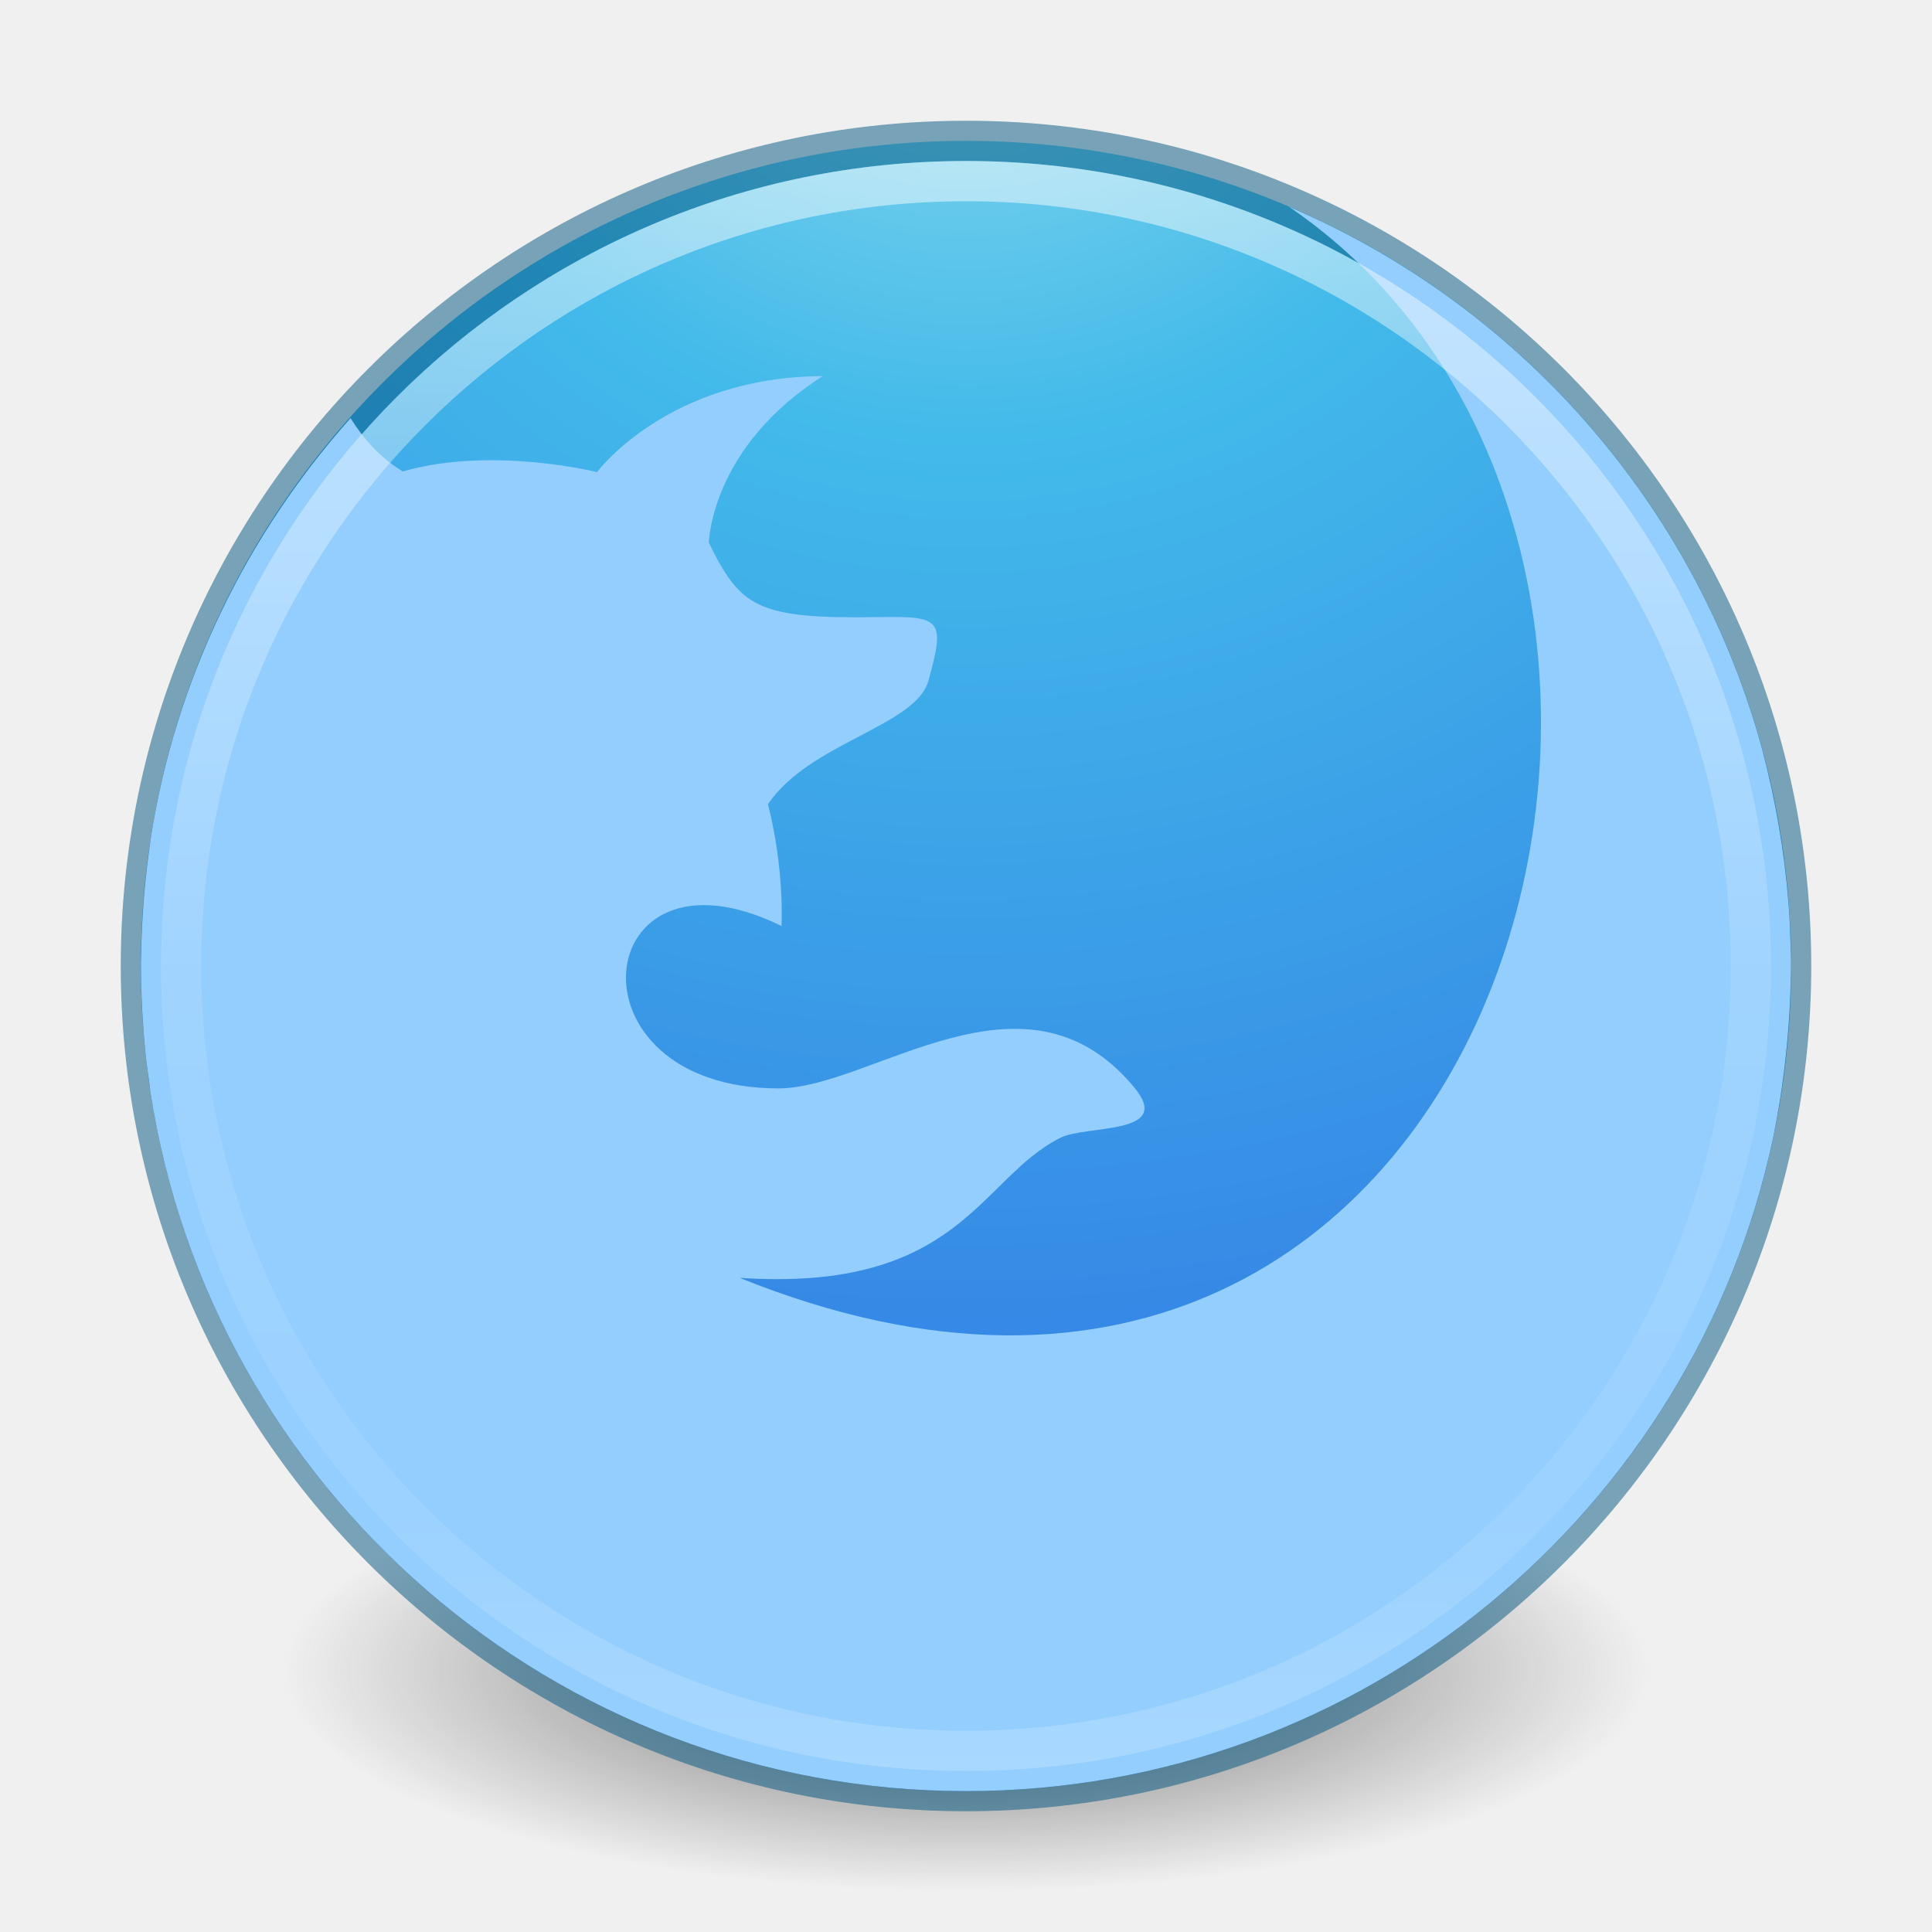
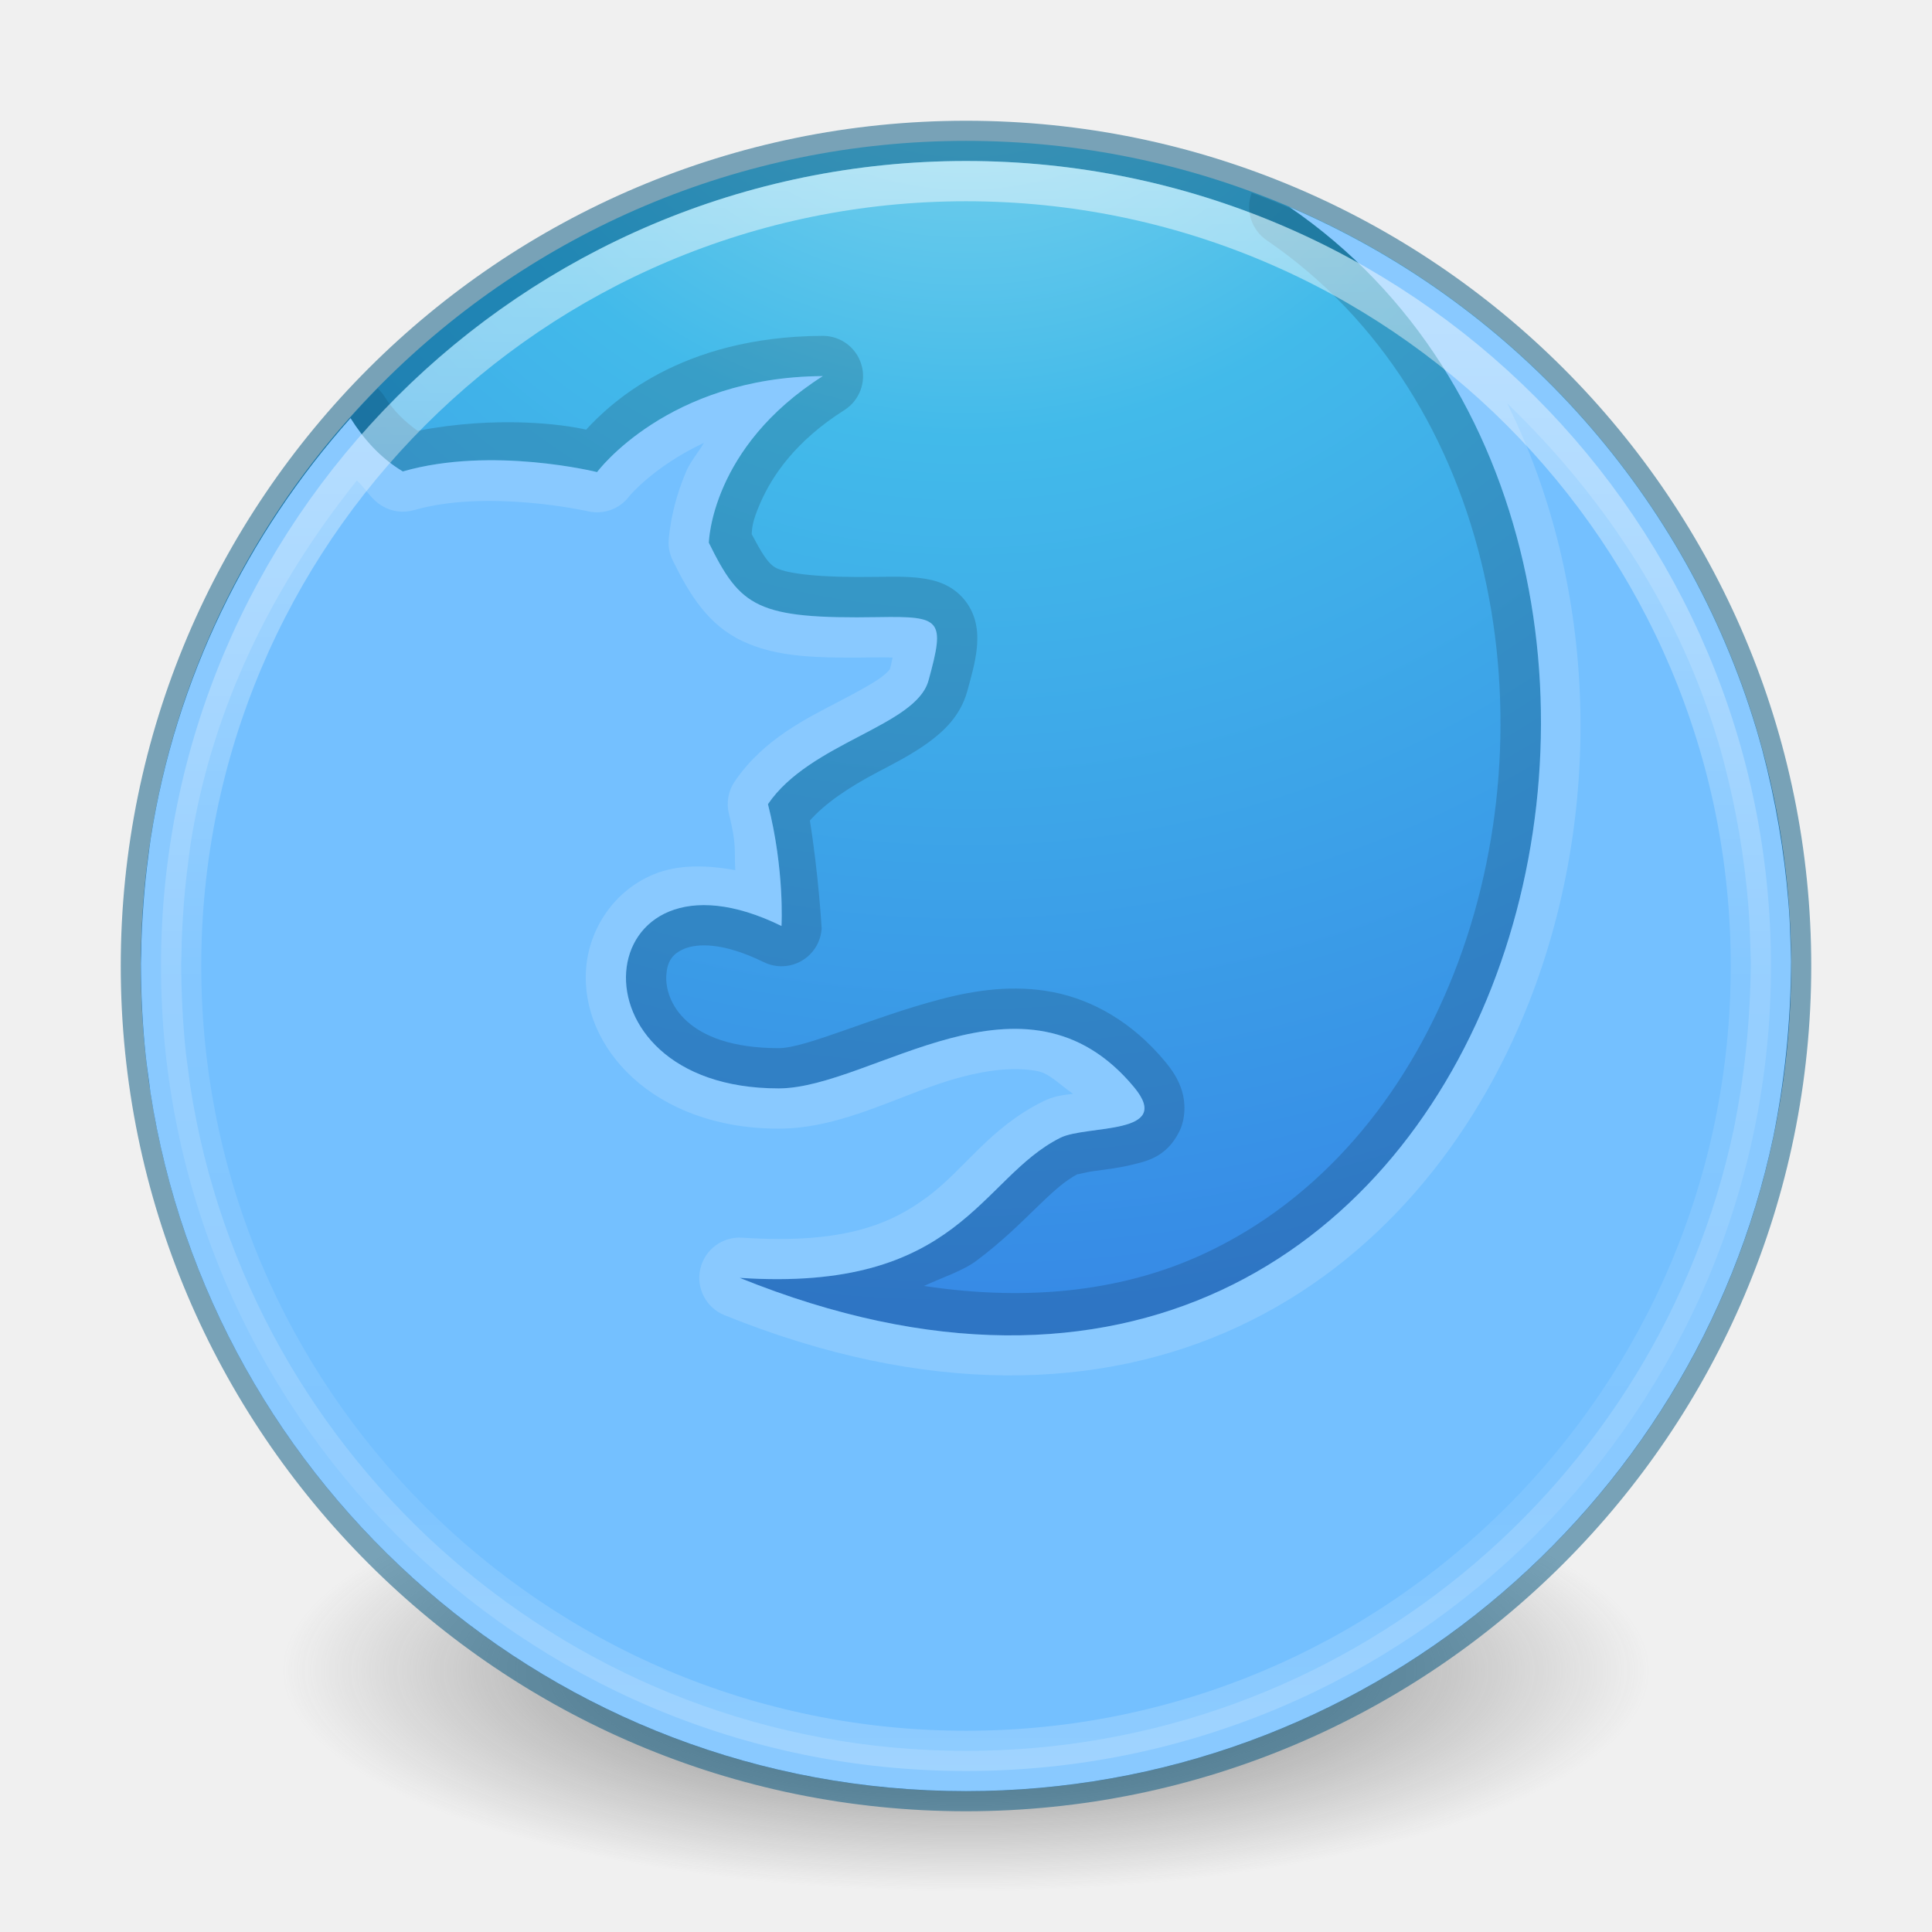
<svg xmlns="http://www.w3.org/2000/svg" xmlns:xlink="http://www.w3.org/1999/xlink" version="1.1" width="48" height="48" id="svg4031">
  <defs id="defs4033">
    <linearGradient id="linearGradient4168">
      <stop id="stop4170" style="stop-color:#f8b17e;stop-opacity:1" offset="0" />
      <stop id="stop4172" style="stop-color:#e35d4f;stop-opacity:1" offset="0.232" />
      <stop id="stop4174" style="stop-color:#c6262e;stop-opacity:1" offset="0.591" />
      <stop id="stop4176" style="stop-color:#690b54;stop-opacity:1" offset="1" />
    </linearGradient>
    <linearGradient id="linearGradient3957">
      <stop id="stop3959" style="stop-color:#ffffff;stop-opacity:1" offset="0" />
      <stop id="stop3961" style="stop-color:#c1c1c1;stop-opacity:1" offset="1" />
    </linearGradient>
    <linearGradient id="linearGradient4011">
      <stop id="stop4013" style="stop-color:#ffffff;stop-opacity:1" offset="0" />
      <stop id="stop4015" style="stop-color:#ffffff;stop-opacity:0.235" offset="0.508" />
      <stop id="stop4017" style="stop-color:#ffffff;stop-opacity:0.157" offset="0.835" />
      <stop id="stop4019" style="stop-color:#ffffff;stop-opacity:0.392" offset="1" />
    </linearGradient>
    <linearGradient id="linearGradient2867-449-88-871-390-598-476-591-434-148-57-177-3-8">
      <stop id="stop3750-8-9" style="stop-color:#90dbec;stop-opacity:1" offset="0" />
      <stop id="stop3752-3-2" style="stop-color:#42baea;stop-opacity:1" offset="0.262" />
      <stop id="stop3754-7-2" style="stop-color:#3689e6;stop-opacity:1" offset="0.705" />
      <stop id="stop3756-9-3" style="stop-color:#2b63a0;stop-opacity:1" offset="1" />
    </linearGradient>
    <linearGradient id="linearGradient3820-7-2-1">
      <stop id="stop3822-2-6-3" style="stop-color:#3d3d3d;stop-opacity:1" offset="0" />
      <stop id="stop3864-8-7-7" style="stop-color:#686868;stop-opacity:0.498" offset="0.5" />
      <stop id="stop3824-1-2-5" style="stop-color:#686868;stop-opacity:0" offset="1" />
    </linearGradient>
    <linearGradient x1="71.204" y1="6.238" x2="71.204" y2="44.341" id="linearGradient3012" xlink:href="#linearGradient4011" gradientUnits="userSpaceOnUse" gradientTransform="matrix(1.054054,0,0,1.054054,-51.611,-2.727901)" />
    <radialGradient cx="3.972" cy="8.45" r="20" fx="3.972" fy="8.45" id="radialGradient3015" xlink:href="#linearGradient2867-449-88-871-390-598-476-591-434-148-57-177-3-8" gradientUnits="userSpaceOnUse" gradientTransform="matrix(0,2.498835,-2.643469,-6.8014435e-8,46.33681,-12.18047)" />
    <radialGradient cx="99.157" cy="186.171" r="62.769" fx="99.157" fy="186.171" id="radialGradient3018" xlink:href="#linearGradient3820-7-2-1" gradientUnits="userSpaceOnUse" gradientTransform="matrix(0.2708338,0,0,0.08762273,-2.855072,25.18723)" />
    <linearGradient x1="27.925" y1="15.149" x2="33.448" y2="22.986" id="linearGradient3951" xlink:href="#linearGradient4168" gradientUnits="userSpaceOnUse" gradientTransform="translate(-37.01695,19.9322)" />
    <linearGradient x1="24" y1="22" x2="24" y2="26" id="linearGradient3963" xlink:href="#linearGradient3957" gradientUnits="userSpaceOnUse" />
    <linearGradient x1="21.014" y1="25.434" x2="22.806" y2="27.344" id="linearGradient3963-7" xlink:href="#linearGradient3957-2" gradientUnits="userSpaceOnUse" gradientTransform="translate(-19.11864,3.661017)" />
    <linearGradient id="linearGradient3957-2">
      <stop id="stop3959-62" style="stop-color:#ffffff;stop-opacity:1" offset="0" />
      <stop id="stop3961-5" style="stop-color:#c1c1c1;stop-opacity:1" offset="1" />
    </linearGradient>
    <linearGradient id="linearGradient3851">
      <stop offset="0" style="stop-color:#000000;stop-opacity:0.432" id="stop3853" />
      <stop offset="1" style="stop-color:#000000;stop-opacity:0.627" id="stop3855" />
    </linearGradient>
    <linearGradient gradientTransform="matrix(1,0,0,-1,0,48.51911)" gradientUnits="userSpaceOnUse" xlink:href="#linearGradient3851" id="linearGradient4326" y2="36.95" x2="23.064" y1="12.978" x1="23.064" />
    <linearGradient gradientUnits="userSpaceOnUse" xlink:href="#linearGradient3851" id="linearGradient4320" y2="36.95" x2="23.064" y1="12.978" x1="23.064" gradientTransform="translate(0,-1.493042)" />
    <linearGradient gradientUnits="userSpaceOnUse" xlink:href="#linearGradient3707-319-631-407-324-616" id="linearGradient4273" y2="4.997" x2="19.927" y1="44.949" x1="19.927" gradientTransform="matrix(0.8333332,0,0,0.8333332,4,3.166668)" />
    <linearGradient id="linearGradient3707-319-631-407-324-616">
      <stop offset="0" style="stop-color:#505050;stop-opacity:1" id="stop3246" />
      <stop offset="1" style="stop-color:#8e8e8e;stop-opacity:1" id="stop3248" />
    </linearGradient>
    <linearGradient gradientTransform="translate(-57.36252,-8.023633)" gradientUnits="userSpaceOnUse" xlink:href="#linearGradient3924-803" id="linearGradient3473" y2="43" x2="24" y1="5" x1="24" />
    <linearGradient id="linearGradient3924-803">
      <stop offset="0" style="stop-color:#ffffff;stop-opacity:1" id="stop3252" />
      <stop offset="0.063" style="stop-color:#ffffff;stop-opacity:0.235" id="stop3254" />
      <stop offset="0.951" style="stop-color:#ffffff;stop-opacity:0.157" id="stop3256" />
      <stop offset="1" style="stop-color:#ffffff;stop-opacity:0.392" id="stop3258" />
    </linearGradient>
    <radialGradient gradientTransform="matrix(1.8930301e-8,2.277067,-2.408866,-4.1952268e-8,-13.00807,-19.52422)" gradientUnits="userSpaceOnUse" xlink:href="#linearGradient2867-449-88-871-390-598-476-591-434-148-57-177-641" id="radialGradient3476" fy="8.45" fx="7.496" r="20" cy="8.45" cx="7.496" />
    <linearGradient id="linearGradient2867-449-88-871-390-598-476-591-434-148-57-177-641">
      <stop offset="0" style="stop-color:#c7c7c7;stop-opacity:1" id="stop3236" />
      <stop offset="0.262" style="stop-color:#a6a6a6;stop-opacity:1" id="stop3238" />
      <stop offset="0.705" style="stop-color:#7b7b7b;stop-opacity:1" id="stop3240" />
      <stop offset="1" style="stop-color:#595959;stop-opacity:1" id="stop3242" />
    </linearGradient>
    <radialGradient gradientTransform="matrix(2.003784,0,0,1.4,27.98813,-17.4)" gradientUnits="userSpaceOnUse" xlink:href="#linearGradient3688-166-749-2-324" id="radialGradient3013-896" fy="43.5" fx="4.993" r="2.5" cy="43.5" cx="4.993" />
    <linearGradient id="linearGradient3688-166-749-2-324">
      <stop offset="0" style="stop-color:#181818;stop-opacity:1" id="stop3216" />
      <stop offset="1" style="stop-color:#181818;stop-opacity:0" id="stop3218" />
    </linearGradient>
    <radialGradient gradientTransform="matrix(2.003784,0,0,1.4,-20.01187,-104.4)" gradientUnits="userSpaceOnUse" xlink:href="#linearGradient3688-166-749-2-324" id="radialGradient3015-826" fy="43.5" fx="4.993" r="2.5" cy="43.5" cx="4.993" />
    <linearGradient id="linearGradient3702-501-757-6-946">
      <stop offset="0" style="stop-color:#181818;stop-opacity:0" id="stop3228" />
      <stop offset="0.5" style="stop-color:#181818;stop-opacity:1" id="stop3230" />
      <stop offset="1" style="stop-color:#181818;stop-opacity:0" id="stop3232" />
    </linearGradient>
    <linearGradient gradientUnits="userSpaceOnUse" xlink:href="#linearGradient3702-501-757-6-946" id="linearGradient4395" y2="39.999" x2="25.058" y1="47.028" x1="25.058" />
    <linearGradient gradientTransform="translate(-16.07682,-9.023643)" gradientUnits="userSpaceOnUse" xlink:href="#linearGradient3851" id="linearGradient3857" y2="44.858" x2="0.857" y1="5.714" x1="0.857" />
    <radialGradient cx="23.896" cy="3.99" r="20.397" id="radialGradient3093-0-3-6-6" gradientUnits="userSpaceOnUse" gradientTransform="matrix(0,1.231648,-1.625754,0,18.48697,-28.72198)">
      <stop id="stop3244-9-33-7-0-9" style="stop-color:#ffffff;stop-opacity:1" offset="0" />
      <stop id="stop3246-3-5-0-8-5" style="stop-color:#dddddd;stop-opacity:1" offset="0.262" />
      <stop id="stop3248-1-7-8-8-1" style="stop-color:#abacae;stop-opacity:1" offset="0.661" />
      <stop id="stop3250-9-3-0-5-1" style="stop-color:#89898b;stop-opacity:1" offset="1" />
    </radialGradient>
    <linearGradient id="linearGradient3846">
      <stop id="stop3848" style="stop-color:#fff3cb;stop-opacity:1" offset="0" />
      <stop id="stop3850" style="stop-color:#fdde76;stop-opacity:1" offset="0.262" />
      <stop id="stop3852" style="stop-color:#f9c440;stop-opacity:1" offset="0.661" />
      <stop id="stop3854" style="stop-color:#e48b20;stop-opacity:1" offset="1" />
    </linearGradient>
    <linearGradient id="linearGradient4806-2">
      <stop id="stop4808-4" style="stop-color:#ffffff;stop-opacity:1" offset="0" />
      <stop id="stop4810-0" style="stop-color:#ffffff;stop-opacity:0.235" offset="0.424" />
      <stop id="stop4812-8" style="stop-color:#ffffff;stop-opacity:0.157" offset="0.821" />
      <stop id="stop4814-0" style="stop-color:#ffffff;stop-opacity:0.392" offset="1" />
    </linearGradient>
    <radialGradient cx="4.993" cy="43.5" r="2.5" fx="4.993" fy="43.5" id="radialGradient3176" xlink:href="#linearGradient3851" gradientUnits="userSpaceOnUse" gradientTransform="matrix(3.699292,0,0,2.577227,28.15827,-51.88068)" />
    <radialGradient cx="4.993" cy="43.5" r="2.5" fx="4.993" fy="43.5" id="radialGradient3178" xlink:href="#linearGradient3851" gradientUnits="userSpaceOnUse" gradientTransform="matrix(3.699292,0,0,2.577227,-13.43288,-172.338)" />
    <linearGradient gradientTransform="matrix(1.846153,0,0,1.840877,-23.5121,-19.84943)" x1="25.058" y1="47.028" x2="25.058" y2="39.999" id="linearGradient3180" xlink:href="#linearGradient3702-4-7" gradientUnits="userSpaceOnUse" />
    <linearGradient id="linearGradient3702-4-7">
      <stop id="stop3704-7-8" style="stop-color:#000000;stop-opacity:0" offset="0" />
      <stop id="stop3710-0-0" style="stop-color:#000000;stop-opacity:1" offset="0.5" />
      <stop id="stop3706-7-2" style="stop-color:#000000;stop-opacity:0" offset="1" />
    </linearGradient>
    <radialGradient cx="676" cy="-233.5" r="29.5" fx="680.406" fy="-249.594" id="radialGradient3037" xlink:href="#linearGradient4747-3" gradientUnits="userSpaceOnUse" gradientTransform="matrix(1.21354,2.71748e-8,-2.3222332e-8,0.9399242,-797.5033,244.7349)" />
    <linearGradient id="linearGradient4747-3">
      <stop id="stop4749-7" style="stop-color:#ffffff;stop-opacity:1" offset="0" />
      <stop id="stop9072-8" style="stop-color:#f7f7f7;stop-opacity:1" offset="0.5" />
      <stop id="stop4751-3" style="stop-color:#dbe0e1;stop-opacity:1" offset="1" />
    </linearGradient>
    <radialGradient cx="680.566" cy="365.658" r="12.053" fx="680.602" fy="355.258" id="radialGradient3033" xlink:href="#linearGradient9165-59" gradientUnits="userSpaceOnUse" gradientTransform="matrix(0.8989264,0,0,0.8580413,-584.8952,-296.291)" />
    <linearGradient id="linearGradient9165-59">
      <stop id="stop9167-6" style="stop-color:#b6c5cc;stop-opacity:1" offset="0" />
      <stop id="stop9169-9" style="stop-color:#e5f0f6;stop-opacity:0" offset="1" />
    </linearGradient>
    <radialGradient cx="680.566" cy="365.658" r="12.053" fx="681.326" fy="354.216" id="radialGradient3030" xlink:href="#linearGradient9165-5-1" gradientUnits="userSpaceOnUse" gradientTransform="matrix(0.6701885,0,0,0.6397069,-443.6143,-214.0008)" />
    <linearGradient id="linearGradient9165-5-1">
      <stop id="stop9167-7-12" style="stop-color:#acb9bf;stop-opacity:1" offset="0" />
      <stop id="stop9169-0-4" style="stop-color:#acb9bf;stop-opacity:0" offset="1" />
    </linearGradient>
    <linearGradient x1="20.154" y1="3.022" x2="20.154" y2="26.667" id="linearGradient3027-6" xlink:href="#linearGradient4017-8" gradientUnits="userSpaceOnUse" gradientTransform="matrix(1.500031,0,0,1.444426,-1.15087,3.596312)" />
    <linearGradient id="linearGradient4017-8">
      <stop id="stop4019-8" style="stop-color:#ffffff;stop-opacity:1" offset="0" />
      <stop id="stop4021-4" style="stop-color:#ffffff;stop-opacity:0.235" offset="0.496" />
      <stop id="stop4023-7" style="stop-color:#ffffff;stop-opacity:0.157" offset="0.88" />
      <stop id="stop4025-5" style="stop-color:#ffffff;stop-opacity:0.392" offset="1" />
    </linearGradient>
    <radialGradient r="20.002" gradientTransform="matrix(0,1.0014,-1.0999,0,-6.531,65.08)" cx="21.12" cy="26.141" gradientUnits="userSpaceOnUse" fy="22.504" id="radialGradient4347">
      <stop offset="0" stop-color="#ffca51" id="stop4349" style="stop-color:#ffc77a;stop-opacity:1" />
      <stop offset="1" stop-color="#ffbb39" id="stop4351" style="stop-color:#ffbe68;stop-opacity:1" />
    </radialGradient>
    <linearGradient id="linearGradient6322" y2="44.332" gradientUnits="userSpaceOnUse" x2="32.438" gradientTransform="matrix(0.97581,0,0,0.97579,-58.703,61.851)" y1="8.54" x1="21.375">
      <stop id="stop9946-9" stop-color="#de6300" offset="0" />
      <stop id="stop9944-7" stop-color="#d04e00" offset="1" />
    </linearGradient>
    <radialGradient r="20.002" gradientTransform="matrix(0,1.0014,-1.0999,0,-6.531,65.08)" cx="21.12" cy="26.141" gradientUnits="userSpaceOnUse" fy="22.504" id="radialGradient4347-1">
-       <stop offset="0" stop-color="#ffca51" id="stop4349-7" style="stop-color:#ffc77a;stop-opacity:1" />
-       <stop offset=".399" stop-color="#ffbb39" id="stop4351-4" style="stop-color:#ffc77a;stop-opacity:1" />
-       <stop style="stop-color:#ffb161;stop-opacity:1" offset="0.776" stop-color="#ff780b" id="stop4353-0" />
-       <stop style="stop-color:#ff9f64;stop-opacity:1" offset="1" stop-color="#ff6201" id="stop4355-5" />
+       <stop offset="0" stop-color="#ffca51" id="stop4349-7" style="stop-color:#ffb958;stop-opacity:1" />
+       <stop style="stop-color:#e28515;stop-opacity:1" offset="1" stop-color="#ff6201" id="stop4355-5" />
    </radialGradient>
  </defs>
  <path d="m 41,41.5 a 17,5.5 0 1 1 -34,0 17,5.5 0 1 1 34,0 z" id="path3818-0-5" style="fill:url(#radialGradient3018);fill-opacity:1;stroke:none" />
-   <path d="M 24,3.5 C 12.689,3.5 3.5,12.689 3.5,24 3.5,35.311 12.689,44.5 24,44.5 35.311,44.5 44.5,35.311 44.5,24 44.5,12.689 35.311,3.5 24,3.5 z" id="path2555" style="color:#000000;fill:url(#radialGradient3015);fill-opacity:1;fill-rule:nonzero;stroke:none;stroke-width:1;marker:none;visibility:visible;display:inline;overflow:visible;enable-background:accumulate" />
-   <path d="m 24,3.5 c -11.311,0 -20.5,9.189 -20.5,20.5 0,11.311 9.189,20.5 20.5,20.5 11.311,0 20.5,-9.189 20.5,-20.5 0,-11.311 -9.189,-20.5 -20.5,-20.5 z" id="path2555-6" style="opacity:0.5;color:#000000;fill:#000000;fill-opacity:0;fill-rule:nonzero;stroke:#00537d;stroke-width:1;stroke-linecap:round;stroke-linejoin:round;stroke-miterlimit:4;stroke-opacity:1;stroke-dasharray:none;stroke-dashoffset:0;marker:none;visibility:visible;display:inline;overflow:visible;enable-background:accumulate" />
-   <path style="opacity:1;fill:#93ceff;stroke:none;stroke-width:0.995;stroke-miterlimit:4;stroke-dasharray:none;fill-opacity:1" d="M 32.035 5.143 C 44.478 13.654 37.532 39.489 18.377 31.748 C 23.852 32.114 24.338 29.27 26.344 28.268 C 26.997 27.941 29.172 28.213 28.178 27.014 C 25.457 23.73 21.66 27.041 19.344 27.041 C 13.933 27.041 14.632 20.658 19.416 23.006 C 19.416 23.006 19.498 21.627 19.08 19.979 C 20.122 18.443 22.754 18.045 23.068 16.908 C 23.49 15.384 23.385 15.306 21.824 15.332 C 18.795 15.382 18.399 15.082 17.611 13.484 C 17.611 13.484 17.654 11.114 20.443 9.344 C 16.583 9.363 14.834 11.729 14.834 11.729 C 14.834 11.729 12.217 11.076 10.008 11.713 C 9.44 11.373 9.026 10.895 8.709 10.389 C 6.145 13.266 4.362 16.855 3.744 20.836 C 3.723 20.979 3.705 21.127 3.686 21.273 C 3.635 21.654 3.596 22.037 3.566 22.424 C 3.536 22.845 3.512 23.272 3.508 23.717 C 3.507 23.791 3.502 23.865 3.502 23.939 C 3.504 24.707 3.542 25.459 3.617 26.191 C 3.643 26.442 3.679 26.689 3.713 26.936 C 3.722 26.998 3.727 27.061 3.736 27.123 C 5.243 36.955 13.751 44.5 24 44.5 C 33.852 44.5 42.092 37.528 44.055 28.256 C 44.337 26.872 44.491 25.415 44.498 23.889 C 44.497 23.749 44.49 23.61 44.486 23.471 C 44.478 23.183 44.468 22.894 44.447 22.602 C 44.442 22.527 44.436 22.453 44.43 22.379 C 44.33 21.164 44.12 19.911 43.789 18.65 C 43.741 18.472 43.691 18.295 43.639 18.119 C 43.61 18.02 43.577 17.921 43.547 17.822 C 41.739 12.109 37.495 7.475 32.035 5.143 z " id="path10380-0-8-9" />
-   <path d="m 43.5,23.999 c 0,10.77 -8.731,19.501 -19.5,19.501 -10.77,0 -19.5,-8.731 -19.5,-19.501 0,-10.769 8.731,-19.499 19.5,-19.499 C 34.769,4.5 43.5,13.23 43.5,23.999 l 0,0 z" id="path8655" style="opacity:0.5;color:#000000;fill:none;stroke:url(#linearGradient3012);stroke-width:1;stroke-linecap:round;stroke-linejoin:round;stroke-miterlimit:4;stroke-opacity:1;stroke-dasharray:none;stroke-dashoffset:0;marker:none;visibility:visible;display:inline;overflow:visible;enable-background:accumulate" />
+   <path d="M 24,3.5 C 12.689,3.5 3.5,12.689 3.5,24 3.5,35.311 12.689,44.5 24,44.5 35.311,44.5 44.5,35.311 44.5,24 44.5,12.689 35.311,3.5 24,3.5 Z" id="path2555" style="color:#000000;display:inline;overflow:visible;visibility:visible;fill:url(#radialGradient3015);fill-opacity:1;fill-rule:nonzero;stroke:none;stroke-width:1;marker:none;enable-background:accumulate" />
+   <path style="color:#000000;display:inline;overflow:visible;visibility:visible;fill:#000000;fill-opacity:1;fill-rule:nonzero;stroke:none;stroke-width:1;marker:none;enable-background:accumulate;opacity:0.15" d="M 31.098 4.791 A 1 1 0 0 0 31.471 5.969 C 37.231 9.909 38.548 18.008 36.125 24.174 C 34.914 27.257 32.801 29.806 29.92 31.146 C 27.986 32.046 25.649 32.357 22.957 31.949 C 23.4 31.742 23.921 31.576 24.26 31.322 C 25.477 30.412 26.098 29.509 26.791 29.162 C 26.706 29.205 26.922 29.13 27.184 29.094 C 27.445 29.057 27.769 29.025 28.117 28.939 C 28.465 28.854 28.974 28.762 29.297 28.117 C 29.459 27.795 29.456 27.387 29.363 27.096 C 29.271 26.804 29.123 26.587 28.947 26.375 C 28.141 25.402 27.156 24.844 26.168 24.65 C 25.179 24.457 24.224 24.6 23.354 24.83 C 21.613 25.29 20.025 26.041 19.344 26.041 C 17.032 26.041 16.507 24.861 16.555 24.217 C 16.579 23.895 16.697 23.697 17.006 23.57 C 17.315 23.444 17.948 23.4 18.975 23.904 A 1 1 0 0 0 20.414 23.064 C 20.414 23.064 20.335 21.711 20.121 20.387 C 20.49 19.968 21.077 19.564 21.811 19.18 C 22.224 18.963 22.646 18.748 23.043 18.463 C 23.44 18.177 23.861 17.789 24.031 17.174 C 24.14 16.781 24.227 16.467 24.266 16.129 C 24.304 15.791 24.297 15.314 23.965 14.906 C 23.632 14.498 23.19 14.402 22.859 14.361 C 22.529 14.32 22.207 14.325 21.809 14.332 C 20.328 14.356 19.585 14.252 19.299 14.119 C 19.073 14.014 18.904 13.696 18.676 13.271 C 18.686 13.147 18.672 12.99 18.896 12.482 C 19.186 11.826 19.752 10.966 20.979 10.188 A 1 1 0 0 0 20.439 8.344 C 16.88 8.361 15.155 10.034 14.562 10.674 C 13.98 10.54 12.348 10.324 10.375 10.703 C 10.06 10.475 9.777 10.209 9.557 9.857 A 1 1 0 0 0 9.381 9.648 C 5.748 13.348 3.5 18.412 3.5 24 C 3.5 35.311 12.689 44.5 24 44.5 C 35.311 44.5 44.5 35.311 44.5 24 C 44.5 15.187 38.911 7.685 31.098 4.791 z M 37.445 10.021 C 39.763 12.251 41.596 14.978 42.59 18.115 C 42.625 18.23 42.656 18.324 42.678 18.398 A 1 1 0 0 0 42.682 18.406 C 42.731 18.57 42.778 18.74 42.824 18.912 C 43.139 20.113 43.339 21.307 43.434 22.461 C 43.44 22.542 43.445 22.61 43.449 22.668 A 1 1 0 0 0 43.449 22.672 C 43.468 22.94 43.478 23.215 43.486 23.5 C 43.49 23.656 43.497 23.788 43.498 23.895 C 43.49 25.353 43.342 26.74 43.074 28.055 C 43.074 28.055 43.074 28.057 43.074 28.057 C 41.205 36.87 33.377 43.5 24 43.5 C 14.241 43.5 6.158 36.321 4.725 26.971 C 4.723 26.958 4.717 26.898 4.703 26.799 L 4.703 26.793 C 4.669 26.542 4.634 26.31 4.611 26.09 C 4.54 25.394 4.504 24.678 4.502 23.943 L 4.502 23.939 L 4.502 23.938 C 4.502 23.901 4.506 23.834 4.508 23.73 A 1 1 0 0 0 4.508 23.725 C 4.511 23.311 4.535 22.909 4.564 22.5 L 4.564 22.496 C 4.593 22.127 4.63 21.765 4.678 21.406 A 1 1 0 0 0 4.678 21.402 C 4.697 21.251 4.714 21.112 4.732 20.99 L 4.732 20.986 C 5.264 17.569 6.794 14.526 8.867 11.936 C 9.091 12.145 9.21 12.4 9.494 12.57 A 1 1 0 0 0 10.285 12.674 C 12.118 12.146 14.592 12.699 14.592 12.699 A 1 1 0 0 0 15.639 12.322 C 15.639 12.322 16.252 11.581 17.49 11.002 C 17.358 11.226 17.158 11.467 17.066 11.674 C 16.638 12.645 16.611 13.467 16.611 13.467 A 1 1 0 0 0 16.715 13.926 C 17.127 14.762 17.589 15.528 18.455 15.932 C 19.321 16.335 20.292 16.357 21.84 16.332 C 22.006 16.329 22.054 16.336 22.176 16.338 C 22.149 16.451 22.147 16.491 22.105 16.643 C 22.118 16.596 22.093 16.683 21.875 16.84 C 21.657 16.997 21.297 17.191 20.883 17.408 C 20.054 17.842 18.97 18.359 18.252 19.418 A 1 1 0 0 0 18.111 20.225 C 18.305 20.988 18.24 21.122 18.268 21.619 C 17.531 21.485 16.836 21.479 16.246 21.721 C 15.247 22.13 14.633 23.088 14.561 24.068 C 14.415 26.029 16.245 28.041 19.344 28.041 C 20.978 28.041 22.448 27.138 23.865 26.764 C 24.574 26.576 25.222 26.504 25.783 26.613 C 26.087 26.673 26.374 26.988 26.662 27.176 C 26.431 27.207 26.208 27.217 25.896 27.373 C 24.584 28.029 23.959 29.05 23.062 29.721 C 22.166 30.391 21.007 30.921 18.443 30.75 A 1 1 0 0 0 18.002 32.676 C 22.989 34.691 27.343 34.553 30.764 32.961 C 34.184 31.369 36.622 28.378 37.986 24.906 C 39.825 20.226 39.719 14.606 37.445 10.021 z " id="path4261" />
+   <path d="m 24,3.5 c -11.311,0 -20.5,9.189 -20.5,20.5 0,11.311 9.189,20.5 20.5,20.5 11.311,0 20.5,-9.189 20.5,-20.5 0,-11.311 -9.189,-20.5 -20.5,-20.5 z" id="path2555-6" style="color:#000000;display:inline;overflow:visible;visibility:visible;opacity:0.5;fill:#000000;fill-opacity:0;fill-rule:nonzero;stroke:#00537d;stroke-width:1;stroke-linecap:round;stroke-linejoin:round;stroke-miterlimit:4;stroke-dasharray:none;stroke-dashoffset:0;stroke-opacity:1;marker:none;enable-background:accumulate" />
+   <path style="opacity:1;fill:#74c0ff;fill-opacity:1;stroke:none;stroke-width:0.995;stroke-miterlimit:4;stroke-dasharray:none" d="m 32.035,5.143 c 12.443,8.512 5.497,34.346 -13.658,26.605 5.475,0.366 5.961,-2.478 7.967,-3.48 0.653,-0.327 2.828,-0.054 1.834,-1.254 -2.721,-3.284 -6.518,0.027 -8.834,0.027 -5.411,0 -4.711,-6.383 0.072,-4.035 0,0 0.082,-1.379 -0.336,-3.027 1.042,-1.536 3.674,-1.933 3.988,-3.07 0.421,-1.524 0.317,-1.602 -1.244,-1.576 -3.029,0.05 -3.425,-0.25 -4.213,-1.848 0,0 0.043,-2.37 2.832,-4.141 -3.861,0.019 -5.609,2.385 -5.609,2.385 0,0 -2.617,-0.652 -4.826,-0.016 -0.568,-0.34 -0.982,-0.818 -1.299,-1.324 -2.564,2.878 -4.346,6.467 -4.965,10.447 -0.022,0.143 -0.04,0.291 -0.059,0.438 -0.051,0.38 -0.09,0.764 -0.119,1.15 -0.031,0.421 -0.055,0.848 -0.059,1.293 -0.001,0.074 -0.006,0.148 -0.006,0.223 0.002,0.768 0.04,1.519 0.115,2.252 0.026,0.251 0.062,0.497 0.096,0.744 0.009,0.062 0.014,0.126 0.023,0.188 C 5.243,36.955 13.751,44.5 24,44.5 c 9.852,0 18.092,-6.972 20.055,-16.244 0.282,-1.383 0.436,-2.841 0.443,-4.367 -7.5e-4,-0.14 -0.008,-0.279 -0.012,-0.418 -0.009,-0.287 -0.018,-0.577 -0.039,-0.869 -0.005,-0.074 -0.012,-0.148 -0.018,-0.223 -0.099,-1.215 -0.31,-2.468 -0.641,-3.729 -0.048,-0.178 -0.098,-0.355 -0.15,-0.531 -0.029,-0.099 -0.062,-0.198 -0.092,-0.297 C 41.739,12.109 37.495,7.475 32.035,5.143 Z" id="path10380-0-8-9" />
+   <path style="opacity:0.15;fill:#ffffff;fill-opacity:1;stroke:none;stroke-width:0.995;stroke-miterlimit:4;stroke-dasharray:none" d="M 32.035 5.143 C 44.478 13.654 37.532 39.489 18.377 31.748 C 23.852 32.114 24.338 29.27 26.344 28.268 C 26.997 27.941 29.172 28.213 28.178 27.014 C 25.457 23.73 21.66 27.041 19.344 27.041 C 13.933 27.041 14.632 20.658 19.416 23.006 C 19.416 23.006 19.498 21.627 19.08 19.979 C 20.122 18.443 22.754 18.045 23.068 16.908 C 23.49 15.384 23.385 15.306 21.824 15.332 C 18.795 15.382 18.399 15.082 17.611 13.484 C 17.611 13.484 17.654 11.114 20.443 9.344 C 16.583 9.363 14.834 11.729 14.834 11.729 C 14.834 11.729 12.217 11.076 10.008 11.713 C 9.44 11.373 9.026 10.895 8.709 10.389 C 6.145 13.266 4.362 16.855 3.744 20.836 C 3.723 20.979 3.705 21.127 3.686 21.273 C 3.635 21.654 3.596 22.037 3.566 22.424 C 3.536 22.845 3.512 23.272 3.508 23.717 C 3.507 23.791 3.502 23.865 3.502 23.939 C 3.504 24.707 3.542 25.459 3.617 26.191 C 3.643 26.442 3.679 26.689 3.713 26.936 C 3.722 26.998 3.727 27.061 3.736 27.123 C 5.243 36.955 13.751 44.5 24 44.5 C 33.852 44.5 42.092 37.528 44.055 28.256 C 44.337 26.872 44.491 25.415 44.498 23.889 C 44.497 23.749 44.49 23.61 44.486 23.471 C 44.478 23.183 44.468 22.894 44.447 22.602 C 44.442 22.527 44.436 22.453 44.43 22.379 C 44.33 21.164 44.12 19.911 43.789 18.65 C 43.741 18.472 43.691 18.295 43.639 18.119 C 43.61 18.02 43.577 17.921 43.547 17.822 C 41.739 12.109 37.495 7.475 32.035 5.143 z M 37.445 10.021 C 39.763 12.251 41.596 14.978 42.59 18.115 C 42.625 18.23 42.656 18.324 42.678 18.398 A 1 1 0 0 0 42.682 18.406 C 42.731 18.57 42.778 18.74 42.824 18.912 C 43.139 20.113 43.339 21.307 43.434 22.461 C 43.44 22.542 43.445 22.61 43.449 22.668 A 1 1 0 0 0 43.449 22.672 C 43.468 22.94 43.478 23.215 43.486 23.5 C 43.49 23.656 43.497 23.788 43.498 23.895 C 43.49 25.353 43.342 26.74 43.074 28.055 C 43.074 28.055 43.074 28.057 43.074 28.057 C 41.205 36.87 33.377 43.5 24 43.5 C 14.241 43.5 6.158 36.321 4.725 26.971 C 4.723 26.958 4.717 26.898 4.703 26.799 L 4.703 26.793 C 4.669 26.542 4.634 26.31 4.611 26.09 C 4.54 25.394 4.504 24.678 4.502 23.943 L 4.502 23.939 L 4.502 23.938 C 4.502 23.901 4.506 23.834 4.508 23.73 A 1 1 0 0 0 4.508 23.725 C 4.511 23.311 4.535 22.909 4.564 22.5 L 4.564 22.496 C 4.593 22.127 4.63 21.765 4.678 21.406 A 1 1 0 0 0 4.678 21.402 C 4.697 21.251 4.714 21.112 4.732 20.99 L 4.732 20.986 C 5.264 17.569 6.794 14.526 8.867 11.936 C 9.091 12.145 9.21 12.4 9.494 12.57 A 1 1 0 0 0 10.285 12.674 C 12.118 12.146 14.592 12.699 14.592 12.699 A 1 1 0 0 0 15.639 12.322 C 15.639 12.322 16.252 11.581 17.49 11.002 C 17.358 11.226 17.158 11.467 17.066 11.674 C 16.638 12.645 16.611 13.467 16.611 13.467 A 1 1 0 0 0 16.715 13.926 C 17.127 14.762 17.589 15.528 18.455 15.932 C 19.321 16.335 20.292 16.357 21.84 16.332 C 22.006 16.329 22.054 16.336 22.176 16.338 C 22.149 16.451 22.147 16.491 22.105 16.643 C 22.118 16.596 22.093 16.683 21.875 16.84 C 21.657 16.997 21.297 17.191 20.883 17.408 C 20.054 17.842 18.97 18.359 18.252 19.418 A 1 1 0 0 0 18.111 20.225 C 18.305 20.988 18.24 21.122 18.268 21.619 C 17.531 21.485 16.836 21.479 16.246 21.721 C 15.247 22.13 14.633 23.088 14.561 24.068 C 14.415 26.029 16.245 28.041 19.344 28.041 C 20.978 28.041 22.448 27.138 23.865 26.764 C 24.574 26.576 25.222 26.504 25.783 26.613 C 26.087 26.673 26.374 26.988 26.662 27.176 C 26.431 27.207 26.208 27.217 25.896 27.373 C 24.584 28.029 23.959 29.05 23.062 29.721 C 22.166 30.391 21.007 30.921 18.443 30.75 A 1 1 0 0 0 18.002 32.676 C 22.989 34.691 27.343 34.553 30.764 32.961 C 34.184 31.369 36.622 28.378 37.986 24.906 C 39.825 20.226 39.719 14.606 37.445 10.021 z " id="path4250" />
+   <path d="m 43.5,23.999 c 0,10.77 -8.731,19.501 -19.5,19.501 -10.77,0 -19.5,-8.731 -19.5,-19.501 0,-10.769 8.731,-19.499 19.5,-19.499 C 34.769,4.5 43.5,13.23 43.5,23.999 l 0,0 z" id="path8655" style="color:#000000;display:inline;overflow:visible;visibility:visible;opacity:0.5;fill:none;stroke:url(#linearGradient3012);stroke-width:1;stroke-linecap:round;stroke-linejoin:round;stroke-miterlimit:4;stroke-dasharray:none;stroke-dashoffset:0;stroke-opacity:1;marker:none;enable-background:accumulate" />
</svg>
